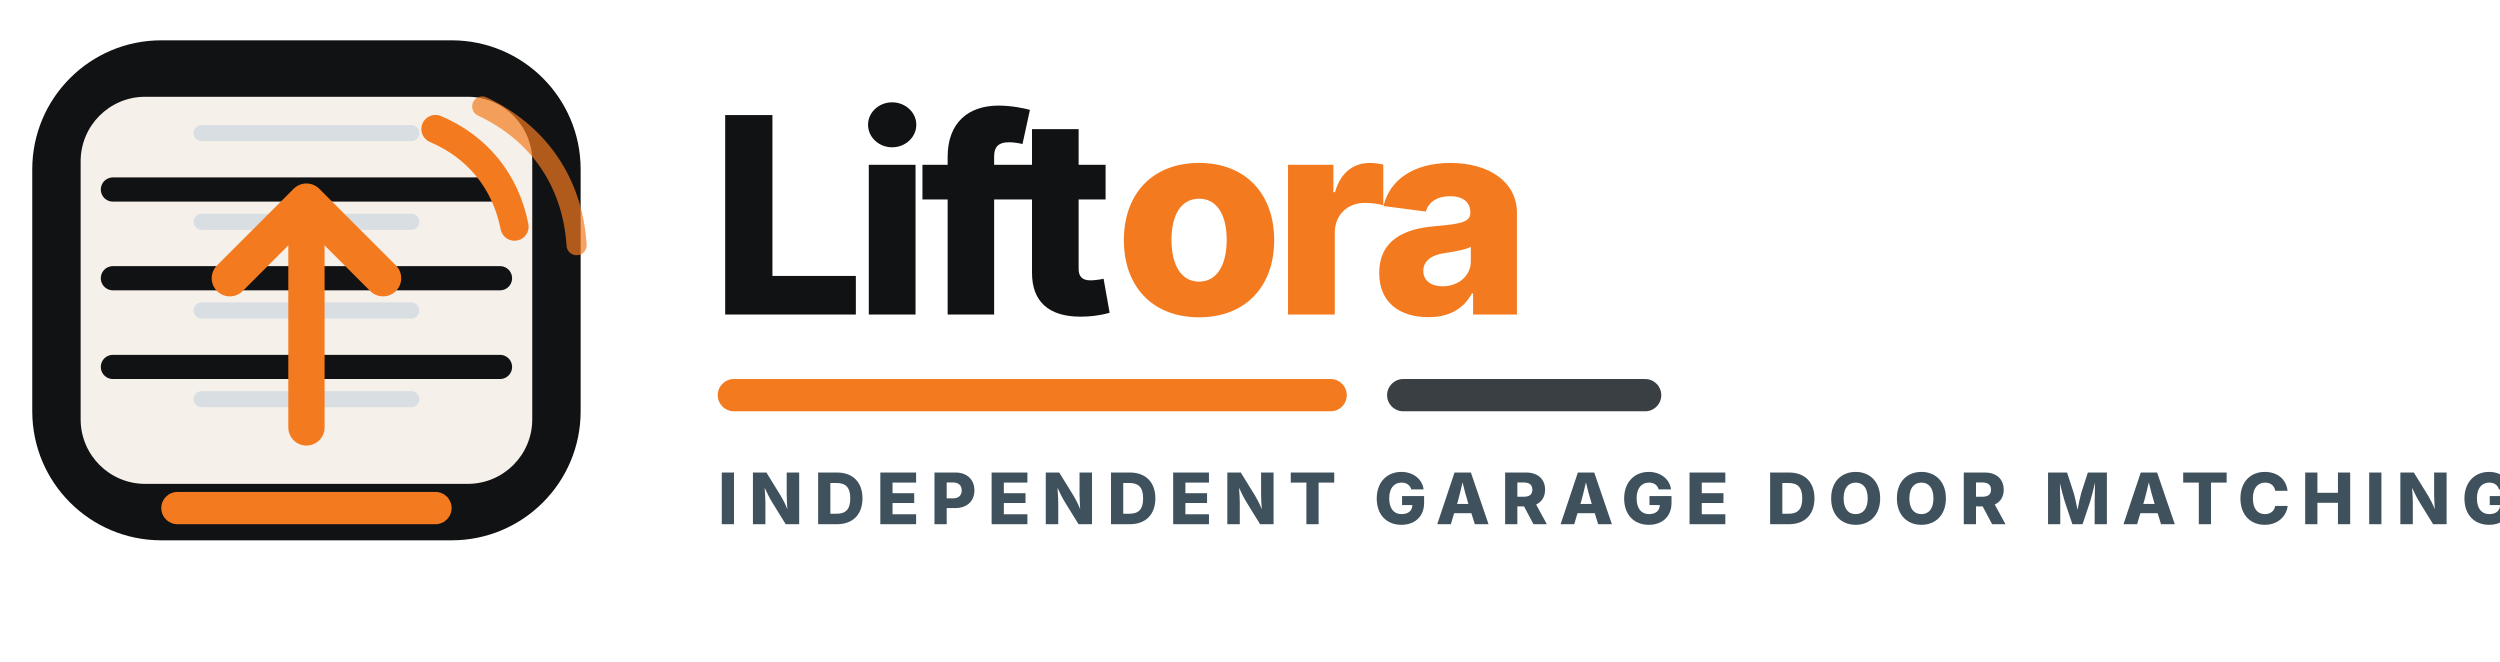
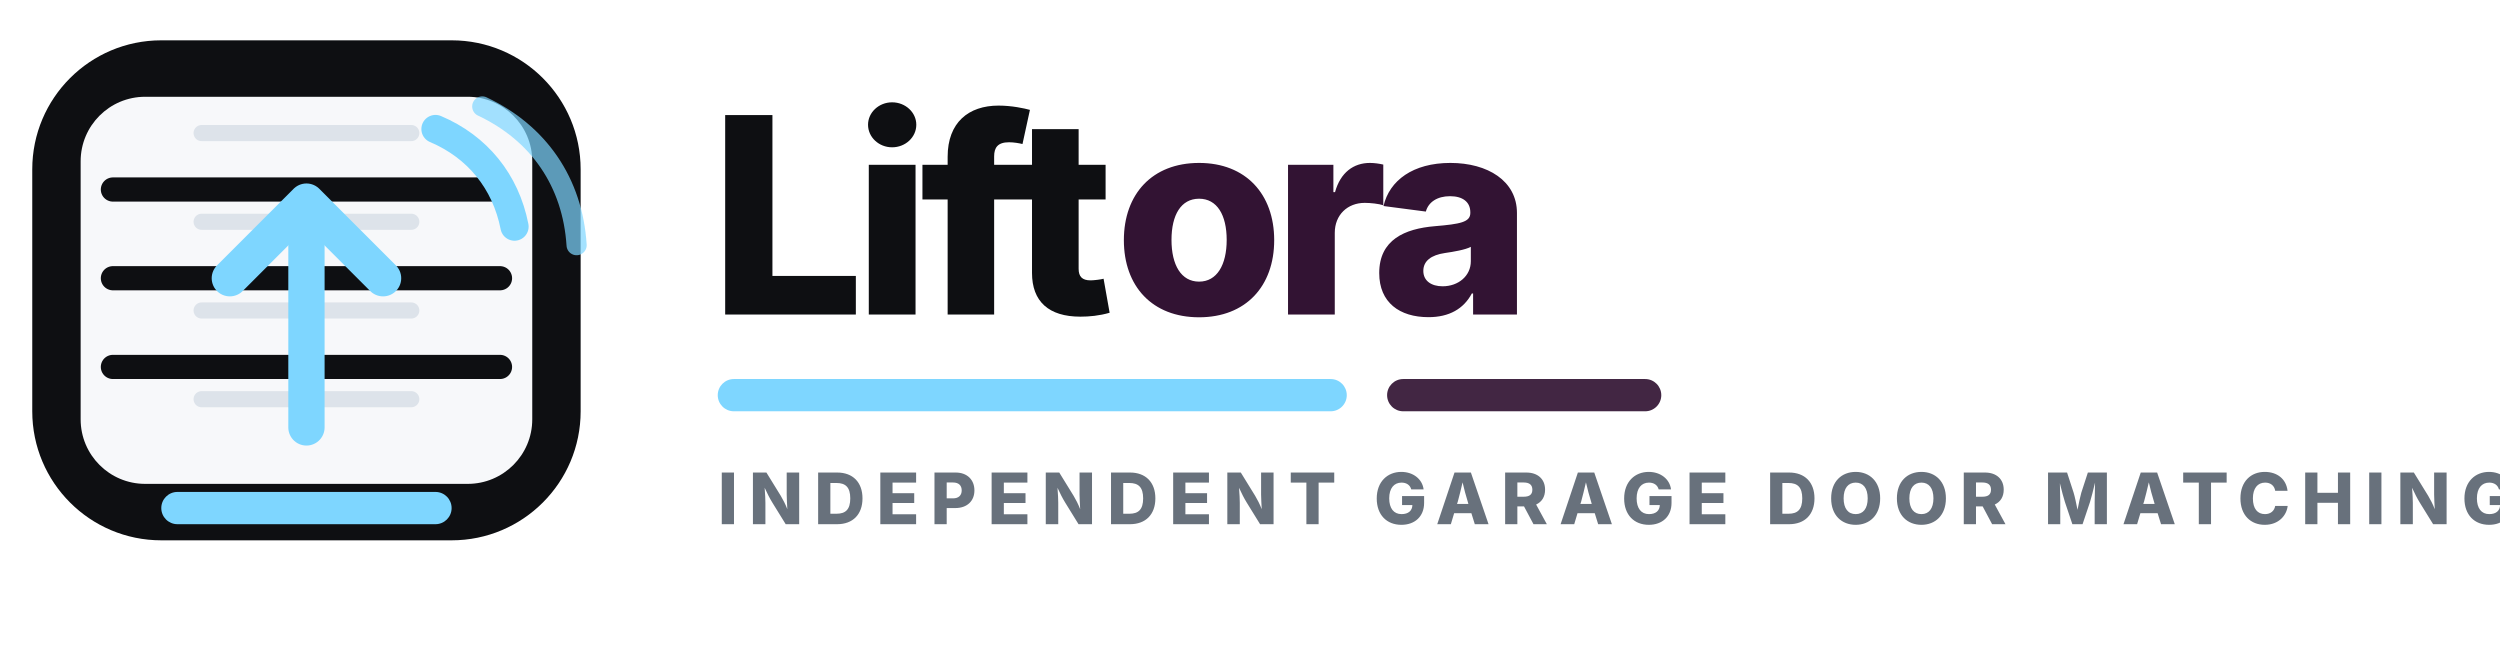
<svg xmlns="http://www.w3.org/2000/svg" width="310" height="82" viewBox="0 0 310 82" fill="none" role="img" aria-labelledby="liftoraLogoTitle liftoraLogoDesc">
  <defs>
    <clipPath id="garageDoorClip">
      <rect x="9" y="10" width="58" height="50" rx="9" />
    </clipPath>
  </defs>
  <g class="liftora-logo-mark">
-     <rect x="4" y="5" width="68" height="62" rx="16" fill="#101214" />
+     <rect x="4" y="5" width="68" height="62" rx="16" fill="#0E0F12" />
    <g clip-path="url(#garageDoorClip)">
-       <rect x="10" y="12" width="56" height="48" rx="8" fill="#F5F1EA" />
-       <path d="M14 23.5H62" stroke="#101214" stroke-width="3" stroke-linecap="round" />
-       <path d="M14 34.5H62" stroke="#101214" stroke-width="3" stroke-linecap="round" />
-       <path d="M14 45.5H62" stroke="#101214" stroke-width="3" stroke-linecap="round" />
-       <path d="M25 16.5H51" stroke="#D9DEE2" stroke-width="2" stroke-linecap="round" />
-       <path d="M25 27.5H51" stroke="#D9DEE2" stroke-width="2" stroke-linecap="round" />
-       <path d="M25 38.5H51" stroke="#D9DEE2" stroke-width="2" stroke-linecap="round" />
-       <path d="M25 49.5H51" stroke="#D9DEE2" stroke-width="2" stroke-linecap="round" />
+       <rect x="10" y="12" width="56" height="48" rx="8" fill="#F7F8FA" />
+       <path d="M14 23.5H62" stroke="#0E0F12" stroke-width="3" stroke-linecap="round" />
+       <path d="M14 34.5H62" stroke="#0E0F12" stroke-width="3" stroke-linecap="round" />
+       <path d="M14 45.5H62" stroke="#0E0F12" stroke-width="3" stroke-linecap="round" />
+       <path d="M25 16.5H51" stroke="#DDE3EA" stroke-width="2" stroke-linecap="round" />
+       <path d="M25 27.5H51" stroke="#DDE3EA" stroke-width="2" stroke-linecap="round" />
+       <path d="M25 38.5H51" stroke="#DDE3EA" stroke-width="2" stroke-linecap="round" />
+       <path d="M25 49.5H51" stroke="#DDE3EA" stroke-width="2" stroke-linecap="round" />
    </g>
-     <path d="M38 53V26" stroke="#F47A1F" stroke-width="4.5" stroke-linecap="round" />
-     <path d="M28.5 34.5L38 25L47.5 34.5" stroke="#F47A1F" stroke-width="4.5" stroke-linecap="round" stroke-linejoin="round" />
-     <path d="M54 16C59.2 18.2 62.7 22.5 63.8 28.1" stroke="#F47A1F" stroke-width="3.5" stroke-linecap="round" />
-     <path d="M59.8 13.2C66.8 16.5 71 22.6 71.5 30.4" stroke="#F47A1F" stroke-width="2.5" stroke-linecap="round" opacity=".7" />
-     <rect x="20" y="61" width="36" height="4" rx="2" fill="#F47A1F" />
+     <path d="M38 53V26" stroke="#7ED6FF" stroke-width="4.5" stroke-linecap="round" />
+     <path d="M28.5 34.5L38 25L47.5 34.5" stroke="#7ED6FF" stroke-width="4.5" stroke-linecap="round" stroke-linejoin="round" />
+     <path d="M54 16C59.2 18.2 62.7 22.5 63.8 28.1" stroke="#7ED6FF" stroke-width="3.5" stroke-linecap="round" />
+     <path d="M59.8 13.2C66.8 16.5 71 22.6 71.5 30.4" stroke="#7ED6FF" stroke-width="2.5" stroke-linecap="round" opacity=".7" />
+     <rect x="20" y="61" width="36" height="4" rx="2" fill="#7ED6FF" />
  </g>
  <g class="liftora-logo-wordmark">
-     <text x="88" y="39" fill="#101214" font-family="Poppins, Inter, Arial, sans-serif" font-size="34" font-weight="800" letter-spacing="-1.4">
-       Lift<tspan fill="#F47A1F">ora</tspan>
+     <text x="88" y="39" fill="#0E0F12" font-family="Poppins, Inter, Arial, sans-serif" font-size="34" font-weight="800" letter-spacing="-1.4">
+       Lift<tspan fill="#321333">ora</tspan>
    </text>
-     <rect x="89" y="47" width="78" height="4" rx="2" fill="#F47A1F" />
-     <rect x="172" y="47" width="34" height="4" rx="2" fill="#252A30" opacity=".9" />
-     <text x="89" y="65" fill="#3F515D" font-family="Inter, Arial, sans-serif" font-size="8.8" font-weight="800" letter-spacing="1.35">
+     <rect x="89" y="47" width="78" height="4" rx="2" fill="#7ED6FF" />
+     <rect x="172" y="47" width="34" height="4" rx="2" fill="#321333" opacity=".92" />
+     <text x="89" y="65" fill="#68717C" font-family="Inter, Arial, sans-serif" font-size="8.8" font-weight="800" letter-spacing="1.35">
      INDEPENDENT GARAGE DOOR MATCHING PLATFORM
    </text>
  </g>
</svg>
